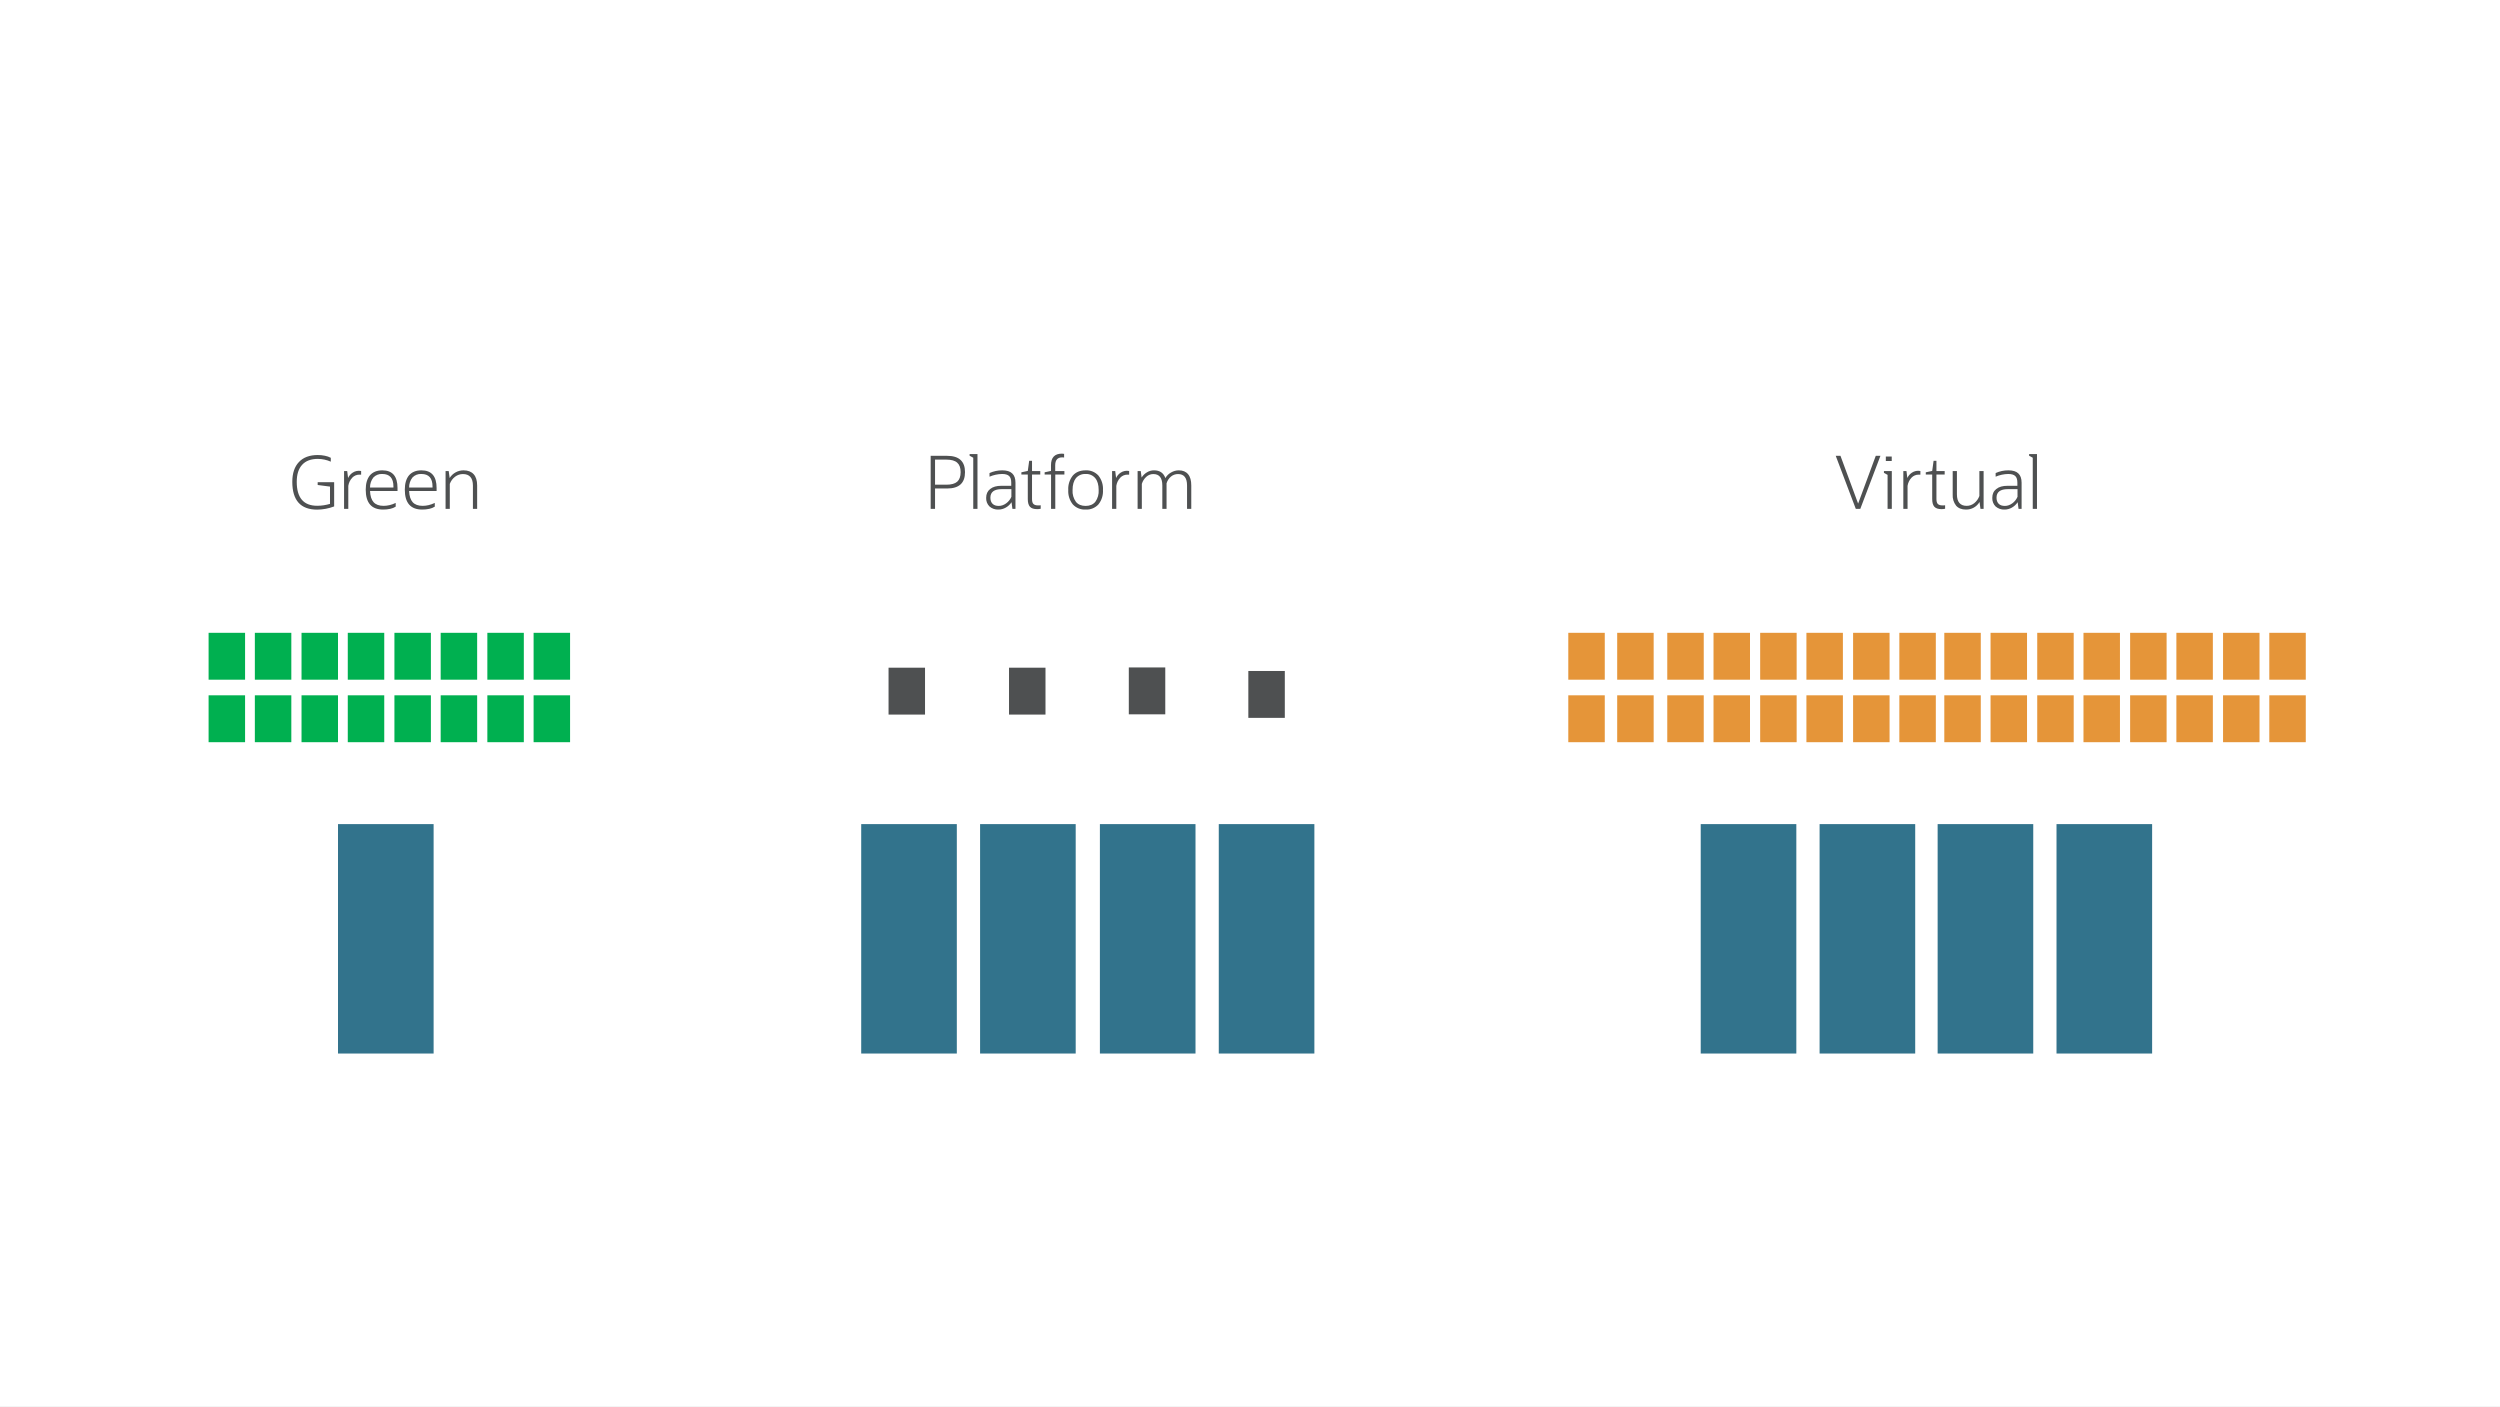
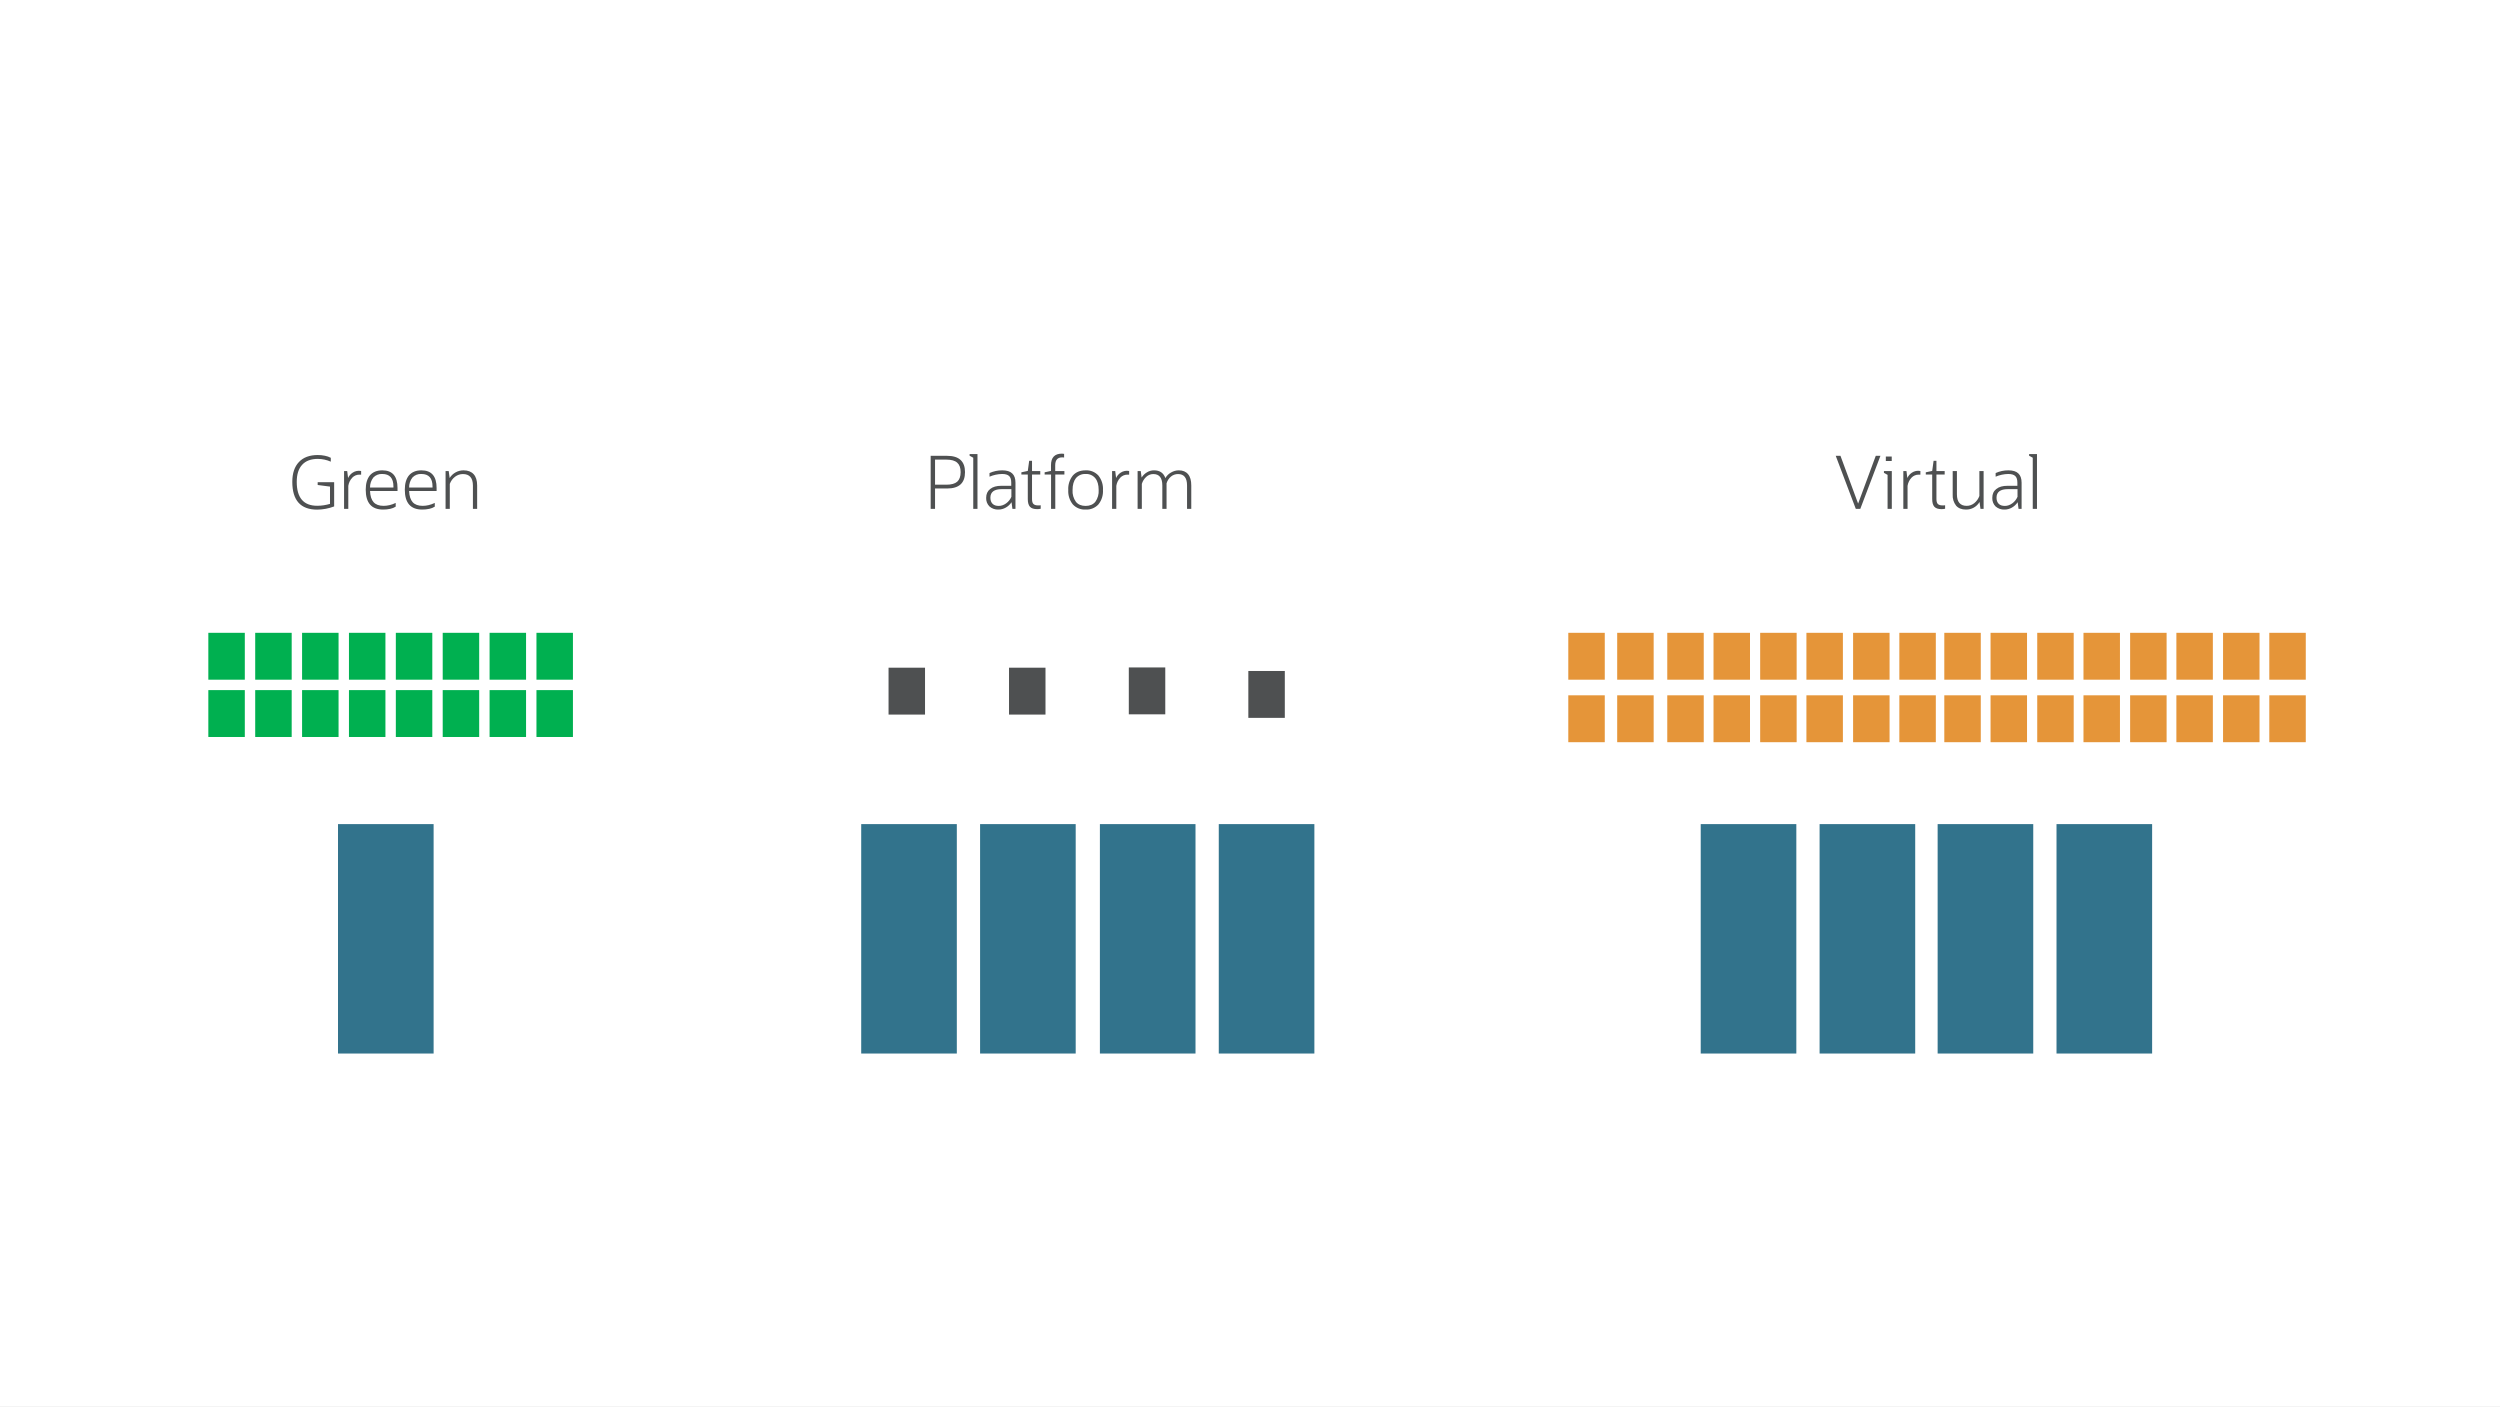
<svg xmlns="http://www.w3.org/2000/svg" xmlns:xlink="http://www.w3.org/1999/xlink" width="1280" height="720" viewBox="0 0 960 540">
  <defs />
  <clipPath id="a">
    <path transform="matrix(1 0 0 -1 0 540)" d="M0 0h960v540H0z" />
  </clipPath>
  <g clip-path="url(#a)">
    <path d="M0 0h960v540H0z" fill="#fff" />
    <path d="M129.792 316.456h36.715v88.102h-36.715zm0 0" fill="#32738c" data-name="P" />
-     <path d="M 97.862 243 L 111.868 243 L 111.868 261.004 L 97.862 261.004 L 97.862 243 Z" fill="#00b050" data-name="P" />
+     <path d="M 98 243 L 112.006 243 L 112.006 261.004 L 98 261.004 L 98 243 Z" fill="#00b050" data-name="P" />
    <path d="M 80.102 242.895" fill="#00b050" data-name="P" />
-     <path d="M 80.102 243 L 94.108 243 L 94.108 261.004 L 80.102 261.004 L 80.102 243 Z" fill="#00b050" data-name="P" />
-     <path d="M 204.903 267 L 218.909 267 L 218.909 285.003 L 204.903 285.003 L 204.903 267 Z" fill="#00b050" data-name="P" />
-     <path d="M 187.143 267 L 201.149 267 L 201.149 285.003 L 187.143 285.003 L 187.143 267 Z" fill="#00b050" data-name="P" />
-     <path d="M 169.219 267 L 183.225 267 L 183.225 285.003 L 169.219 285.003 L 169.219 267 Z" fill="#00b050" data-name="P" />
-     <path d="M 151.459 267 L 165.465 267 L 165.465 285.003 L 151.459 285.003 L 151.459 267 Z" fill="#00b050" data-name="P" />
-     <path d="M 133.546 267 L 147.552 267 L 147.552 285.003 L 133.546 285.003 L 133.546 267 Z" fill="#00b050" data-name="P" />
-     <path d="M 115.786 267 L 129.792 267 L 129.792 285.003 L 115.786 285.003 L 115.786 267 Z" fill="#00b050" data-name="P" />
-     <path d="M 97.862 267 L 111.868 267 L 111.868 285.003 L 97.862 285.003 L 97.862 267 Z" fill="#00b050" data-name="P" />
-     <path d="M 80.102 267 L 94.108 267 L 94.108 285.003 L 80.102 285.003 L 80.102 267 Z" fill="#00b050" data-name="P" />
-     <path d="M 204.903 243 L 218.909 243 L 218.909 261.004 L 204.903 261.004 L 204.903 243 Z" fill="#00b050" data-name="P" />
-     <path d="M 187.143 243 L 201.149 243 L 201.149 261.004 L 187.143 261.004 L 187.143 243 Z" fill="#00b050" data-name="P" />
-     <path d="M 169.219 243 L 183.225 243 L 183.225 261.004 L 169.219 261.004 L 169.219 243 Z" fill="#00b050" data-name="P" />
-     <path d="M 151.459 243 L 165.465 243 L 165.465 261.004 L 151.459 261.004 L 151.459 243 Z" fill="#00b050" data-name="P" />
-     <path d="M 133.546 243 L 147.552 243 L 147.552 261.004 L 133.546 261.004 L 133.546 243 Z" fill="#00b050" data-name="P" />
-     <path d="M 115.786 243 L 129.792 243 L 129.792 261.004 L 115.786 261.004 L 115.786 243 Z" fill="#00b050" data-name="P" />
+     <path d="M 80 243 L 94.006 243 L 94.006 261.004 L 80 261.004 L 80 243 Z" fill="#00b050" data-name="P" />
+     <path d="M 206 265 L 220.006 265 L 220.006 283.003 L 206 283.003 L 206 265 Z" fill="#00b050" data-name="P" />
+     <path d="M 188 265 L 202.006 265 L 202.006 283.003 L 188 283.003 L 188 265 Z" fill="#00b050" data-name="P" />
+     <path d="M 170 265 L 184.006 265 L 184.006 283.003 L 170 283.003 L 170 265 Z" fill="#00b050" data-name="P" />
+     <path d="M 152 265 L 166.006 265 L 166.006 283.003 L 152 283.003 L 152 265 Z" fill="#00b050" data-name="P" />
+     <path d="M 134 265 L 148.006 265 L 148.006 283.003 L 134 283.003 L 134 265 Z" fill="#00b050" data-name="P" />
+     <path d="M 116 265 L 130.006 265 L 130.006 283.003 L 116 283.003 L 116 265 Z" fill="#00b050" data-name="P" />
+     <path d="M 98 265 L 112.006 265 L 112.006 283.003 L 98 283.003 L 98 265 Z" fill="#00b050" data-name="P" />
+     <path d="M 80 265 L 94.006 265 L 94.006 283.003 L 80 283.003 L 80 265 Z" fill="#00b050" data-name="P" />
+     <path d="M 206 243 L 220.006 243 L 220.006 261.004 L 206 261.004 L 206 243 Z" fill="#00b050" data-name="P" />
+     <path d="M 188 243 L 202.006 243 L 202.006 261.004 L 188 261.004 L 188 243 Z" fill="#00b050" data-name="P" />
+     <path d="M 170 243 L 184.006 243 L 184.006 261.004 L 170 261.004 L 170 243 Z" fill="#00b050" data-name="P" />
+     <path d="M 152 243 L 166.006 243 L 166.006 261.004 L 152 261.004 L 152 243 Z" fill="#00b050" data-name="P" />
+     <path d="M 134 243 L 148.006 243 L 148.006 261.004 L 134 261.004 L 134 243 Z" fill="#00b050" data-name="P" />
+     <path d="M 116 243 L 130.006 243 L 130.006 261.004 L 116 261.004 L 116 243 Z" fill="#00b050" data-name="P" />
    <path d="M341.204 256.395h14.006v18.004h-14.006zM387.464 256.395h14.006v18.004h-14.006zM433.461 256.299h14.005v18.003h-14.005zM479.362 257.657h14.005v18.004h-14.005zm0 0" fill="#4e5051" data-name="P" />
    <path d="M330.704 316.456h36.715v88.102h-36.715zM376.353 316.456h36.714v88.102h-36.714zM422.359 316.456h36.715v88.102h-36.715zM468.007 316.456h36.715v88.102h-36.715zM653.076 316.456h36.715v88.102h-36.715zM698.724 316.456h36.715v88.102h-36.715zM744.053 316.456h36.715v88.102h-36.715zM789.701 316.456h36.715v88.102h-36.715zm0 0" fill="#32738c" data-name="P" />
    <g data-name="P">
      <symbol id="A">
        <path d="M.348.338v.038h.226V.044A.667.667 0 0 0 .341 0C.114 0 0 .127 0 .381c0 .117.03.208.091.272.06.064.147.096.259.096a.456.456 0 0 0 .097-.01.283.283 0 0 0 .081-.028V.658a.45.45 0 0 1-.177.038C.256.696.184.669.135.615.085.561.061.483.061.381c0-.219.094-.328.281-.328.059 0 .117.009.175.026v.237L.348.338z" />
      </symbol>
      <symbol id="B">
        <path d="M0 0v.518h.043L.055.423c.014.03.034.054.061.072a.154.154 0 0 0 .118.024v-.05H.21A.133.133 0 0 1 .113.428.208.208 0 0 1 .058.315V0H0z" />
      </symbol>
      <symbol id="C">
        <path d="M.411.04A.225.225 0 0 0 .336.01.465.465 0 0 0 .239 0C.079 0 0 .091 0 .274c0 .085.02.15.058.196.04.045.096.068.169.068.14 0 .209-.081.209-.243v-.04H.059C.062.185.078.135.108.101c.03-.033.076-.05.136-.05.055 0 .111.013.167.04V.04M.227.488A.155.155 0 0 1 .105.44.216.216 0 0 1 .059.302H.38v.014C.38.431.329.488.227.488z" />
      </symbol>
      <symbol id="D">
        <path d="M0 0v.518h.043L.056.423a.224.224 0 0 0 .191.105C.307.528.353.51.385.475.417.44.433.388.433.321V0H.375v.319c0 .105-.046.158-.138.158A.178.178 0 0 1 .131.441.214.214 0 0 1 .058.342V0H0z" />
      </symbol>
      <use transform="matrix(28, 0, 0, -28, 112.243, 195.701)" fill="#4e5051" xlink:href="#A" />
      <use transform="matrix(28, 0, 0, -28, 132.123, 195.393)" fill="#4e5051" xlink:href="#B" />
      <use transform="matrix(28, 0, 0, -28, 140.439, 195.673)" fill="#4e5051" xlink:href="#C" />
      <use transform="matrix(28, 0, 0, -28, 155.447, 195.673)" fill="#4e5051" xlink:href="#C" />
      <use transform="matrix(28, 0, 0, -28, 171.099, 195.393)" fill="#4e5051" xlink:href="#D" />
    </g>
    <path d="M 746.612 243 L 760.618 243 L 760.618 261.003 L 746.612 261.003 L 746.612 243 Z" fill="#e59539" data-name="P" />
    <path d="M 729.349 269.895" fill="#e59539" data-name="P" />
    <path d="M 729.349 267 L 743.355 267 L 743.355 285.004 L 729.349 285.004 L 729.349 267 Z" fill="#e59539" data-name="P" />
    <path d="M 711.589 267 L 725.595 267 L 725.595 285.004 L 711.589 285.004 L 711.589 267 Z" fill="#e59539" data-name="P" />
    <path d="M 693.665 267 L 707.671 267 L 707.671 285.004 L 693.665 285.004 L 693.665 267 Z" fill="#e59539" data-name="P" />
    <path d="M 675.905 267 L 689.911 267 L 689.911 285.004 L 675.905 285.004 L 675.905 267 Z" fill="#e59539" data-name="P" />
    <path d="M 657.992 267 L 671.998 267 L 671.998 285.004 L 657.992 285.004 L 657.992 267 Z" fill="#e59539" data-name="P" />
    <path d="M 640.232 267 L 654.238 267 L 654.238 285.004 L 640.232 285.004 L 640.232 267 Z" fill="#e59539" data-name="P" />
    <path d="M 621 267 L 635.006 267 L 635.006 285.004 L 621 285.004 L 621 267 Z" fill="#e59539" data-name="P" />
    <path d="M 602.225 267 L 616.231 267 L 616.231 285.004 L 602.225 285.004 L 602.225 267 Z" fill="#e59539" data-name="P" />
    <path d="M 729.349 243 L 743.355 243 L 743.355 261.004 L 729.349 261.004 L 729.349 243 Z" fill="#e59539" data-name="P" />
    <path d="M 711.589 243 L 725.595 243 L 725.595 261.004 L 711.589 261.004 L 711.589 243 Z" fill="#e59539" data-name="P" />
    <path d="M 693.665 243 L 707.671 243 L 707.671 261.004 L 693.665 261.004 L 693.665 243 Z" fill="#e59539" data-name="P" />
    <path d="M 675.905 243 L 689.911 243 L 689.911 261.004 L 675.905 261.004 L 675.905 243 Z" fill="#e59539" data-name="P" />
    <path d="M 657.992 243 L 671.998 243 L 671.998 261.004 L 657.992 261.004 L 657.992 243 Z" fill="#e59539" data-name="P" />
    <path d="M 640.232 243 L 654.238 243 L 654.238 261.004 L 640.232 261.004 L 640.232 243 Z" fill="#e59539" data-name="P" />
    <path d="M 621 243 L 635.006 243 L 635.006 261.004 L 621 261.004 L 621 243 Z" fill="#e59539" data-name="P" />
    <path d="M 602.225 243 L 616.231 243 L 616.231 261.004 L 602.225 261.004 L 602.225 243 Z" fill="#e59539" data-name="P" />
    <path d="M 871.413 267 L 885.419 267 L 885.419 285.004 L 871.413 285.004 L 871.413 267 Z" fill="#e59539" data-name="P" />
    <path d="M 853.653 267 L 867.659 267 L 867.659 285.004 L 853.653 285.004 L 853.653 267 Z" fill="#e59539" data-name="P" />
    <path d="M 835.729 267 L 849.735 267 L 849.735 285.004 L 835.729 285.004 L 835.729 267 Z" fill="#e59539" data-name="P" />
    <path d="M 817.969 267 L 831.975 267 L 831.975 285.004 L 817.969 285.004 L 817.969 267 Z" fill="#e59539" data-name="P" />
    <path d="M 800.056 267 L 814.062 267 L 814.062 285.004 L 800.056 285.004 L 800.056 267 Z" fill="#e59539" data-name="P" />
    <path d="M 782.296 267 L 796.302 267 L 796.302 285.004 L 782.296 285.004 L 782.296 267 Z" fill="#e59539" data-name="P" />
    <path d="M 764.372 267 L 778.378 267 L 778.378 285.004 L 764.372 285.004 L 764.372 267 Z" fill="#e59539" data-name="P" />
    <path d="M 746.612 267 L 760.618 267 L 760.618 285.004 L 746.612 285.004 L 746.612 267 Z" fill="#e59539" data-name="P" />
    <path d="M 871.413 243 L 885.419 243 L 885.419 261.003 L 871.413 261.003 L 871.413 243 Z" fill="#e59539" data-name="P" />
    <path d="M 853.653 243 L 867.659 243 L 867.659 261.003 L 853.653 261.003 L 853.653 243 Z" fill="#e59539" data-name="P" />
    <path d="M 835.729 243 L 849.735 243 L 849.735 261.003 L 835.729 261.003 L 835.729 243 Z" fill="#e59539" data-name="P" />
    <path d="M 817.969 243 L 831.975 243 L 831.975 261.003 L 817.969 261.003 L 817.969 243 Z" fill="#e59539" data-name="P" />
    <path d="M 800.056 243 L 814.062 243 L 814.062 261.003 L 800.056 261.003 L 800.056 243 Z" fill="#e59539" data-name="P" />
    <path d="M 782.296 243 L 796.302 243 L 796.302 261.003 L 782.296 261.003 L 782.296 243 Z" fill="#e59539" data-name="P" />
    <path d="M 764.372 243 L 778.378 243 L 778.378 261.003 L 764.372 261.003 L 764.372 243 Z" fill="#e59539" data-name="P" />
    <g data-name="P">
      <symbol id="E">
        <path d="M0 0v.727h.225C.389.727.471.652.471.503.471.353.389.279.225.279H.06V0H0m.216.675H.06V.331h.156c.067 0 .117.014.148.041C.395.4.411.444.411.503c0 .06-.016.103-.047.13C.333.661.284.675.216.675z" />
      </symbol>
      <symbol id="F">
        <path d="M.05 0v.701L0 .728v.023h.108V0H.05z" />
      </symbol>
      <symbol id="G">
        <path d="M.36.01.348.101A.227.227 0 0 0 .269.027.201.201 0 0 0 .169 0a.174.174 0 0 0-.124.043A.156.156 0 0 0 0 .16c0 .053.018.093.055.122.037.03.088.044.153.044h.136V.37c0 .042-.01.072-.029.09C.295.479.263.488.218.488A.463.463 0 0 1 .046.451v.05A.421.421 0 0 0 .22.538C.282.538.328.524.357.496.387.468.402.426.402.368V.01H.36M.173.05c.035 0 .069.012.101.035a.217.217 0 0 1 .072.09V.28H.213C.11.28.058.241.058.163c0-.036.01-.064.03-.084C.108.059.136.05.173.05z" />
      </symbol>
      <symbol id="H">
        <path d="M.088.138v.336H0v.031l.088.019.019.139h.039V.522h.113V.474H.146V.138c0-.031.006-.054.019-.067.013-.013.034-.02.063-.02h.019a.74.74 0 0 0 .018.002V.005A.205.205 0 0 0 .216 0C.171 0 .139.01.118.032c-.02.022-.03.057-.03.106z" />
      </symbol>
      <symbol id="I">
        <path d="M.088 0v.47H0v.031L.087.52v.077c0 .107.05.16.151.16.01 0 .019-.001.029-.003v-.05a.121.121 0 0 1-.015.001.067.067 0 0 1-.011.001C.177.706.145.67.145.597V.518h.126V.47H.146V0H.088z" />
      </symbol>
      <symbol id="J">
        <path d="M.238 0a.223.223 0 0 0-.175.07A.288.288 0 0 0 0 .268a.29.29 0 0 0 .063.199c.042.047.1.071.175.071A.222.222 0 0 0 .413.467.29.29 0 0 0 .476.268.288.288 0 0 0 .413.07.222.222 0 0 0 .238 0m0 .05C.296.05.34.069.371.106a.25.25 0 0 1 .046.162C.417.339.401.394.37.431a.16.16 0 0 1-.132.057.163.163 0 0 1-.133-.057C.075.394.059.339.059.268A.25.25 0 0 1 .105.106C.135.069.18.05.238.05z" />
      </symbol>
      <symbol id="K">
        <path d="M0 0v.518h.043L.055.429A.21.21 0 0 0 .127.5c.03.019.063.028.098.028.079 0 .13-.035.156-.106a.196.196 0 0 0 .077.076c.034.02.07.03.107.03C.62.528.663.51.692.475.722.44.736.388.736.321V0H.678v.32c0 .105-.041.157-.123.157A.15.15 0 0 1 .458.443.192.192 0 0 1 .397.35V0H.339v.32c0 .105-.041.157-.124.157A.142.142 0 0 1 .12.44.21.21 0 0 1 .058.342V0H0z" />
      </symbol>
      <use transform="matrix(28, 0, 0, -28, 357.377, 195.393)" fill="#4e5051" xlink:href="#E" />
      <use transform="matrix(28, 0, 0, -28, 372.329, 195.393)" fill="#4e5051" xlink:href="#F" />
      <use transform="matrix(28, 0, 0, -28, 378.685, 195.673)" fill="#4e5051" xlink:href="#G" />
      <use transform="matrix(28, 0, 0, -28, 392.209, 195.505)" fill="#4e5051" xlink:href="#H" />
      <use transform="matrix(28, 0, 0, -28, 401.141, 195.393)" fill="#4e5051" xlink:href="#I" />
      <use transform="matrix(28, 0, 0, -28, 410.213, 195.673)" fill="#4e5051" xlink:href="#J" />
      <use transform="matrix(28, 0, 0, -28, 427.041, 195.393)" fill="#4e5051" xlink:href="#B" />
      <use transform="matrix(28, 0, 0, -28, 436.841, 195.393)" fill="#4e5051" xlink:href="#K" />
    </g>
    <g data-name="P">
      <symbol id="L">
        <path d="M.275 0 0 .727h.065L.307.072l.242.655h.064L.337 0H.275z" />
      </symbol>
      <symbol id="M">
        <path d="M.026.656v.061h.081V.656H.026M.05 0v.466L0 .493v.025h.108V0H.05z" />
      </symbol>
      <symbol id="N">
        <path d="M0 .207v.321h.058V.209c0-.105.045-.158.134-.158.037 0 .072.012.103.036a.227.227 0 0 1 .071.099v.342h.058V.01H.381L.368.104A.21.21 0 0 0 .182 0C.123 0 .078.018.047.053A.227.227 0 0 0 0 .207z" />
      </symbol>
      <use transform="matrix(28, 0, 0, -28, 704.922, 195.393)" fill="#4e5051" xlink:href="#L" />
      <use transform="matrix(28, 0, 0, -28, 723.43, 195.393)" fill="#4e5051" xlink:href="#M" />
      <use transform="matrix(28, 0, 0, -28, 730.878, 195.393)" fill="#4e5051" xlink:href="#B" />
      <use transform="matrix(28, 0, 0, -28, 739.502, 195.505)" fill="#4e5051" xlink:href="#H" />
      <use transform="matrix(28, 0, 0, -28, 749.834, 195.673)" fill="#4e5051" xlink:href="#N" />
      <use transform="matrix(28, 0, 0, -28, 765.038, 195.673)" fill="#4e5051" xlink:href="#G" />
      <use transform="matrix(28, 0, 0, -28, 779.178, 195.393)" fill="#4e5051" xlink:href="#F" />
    </g>
  </g>
</svg>
